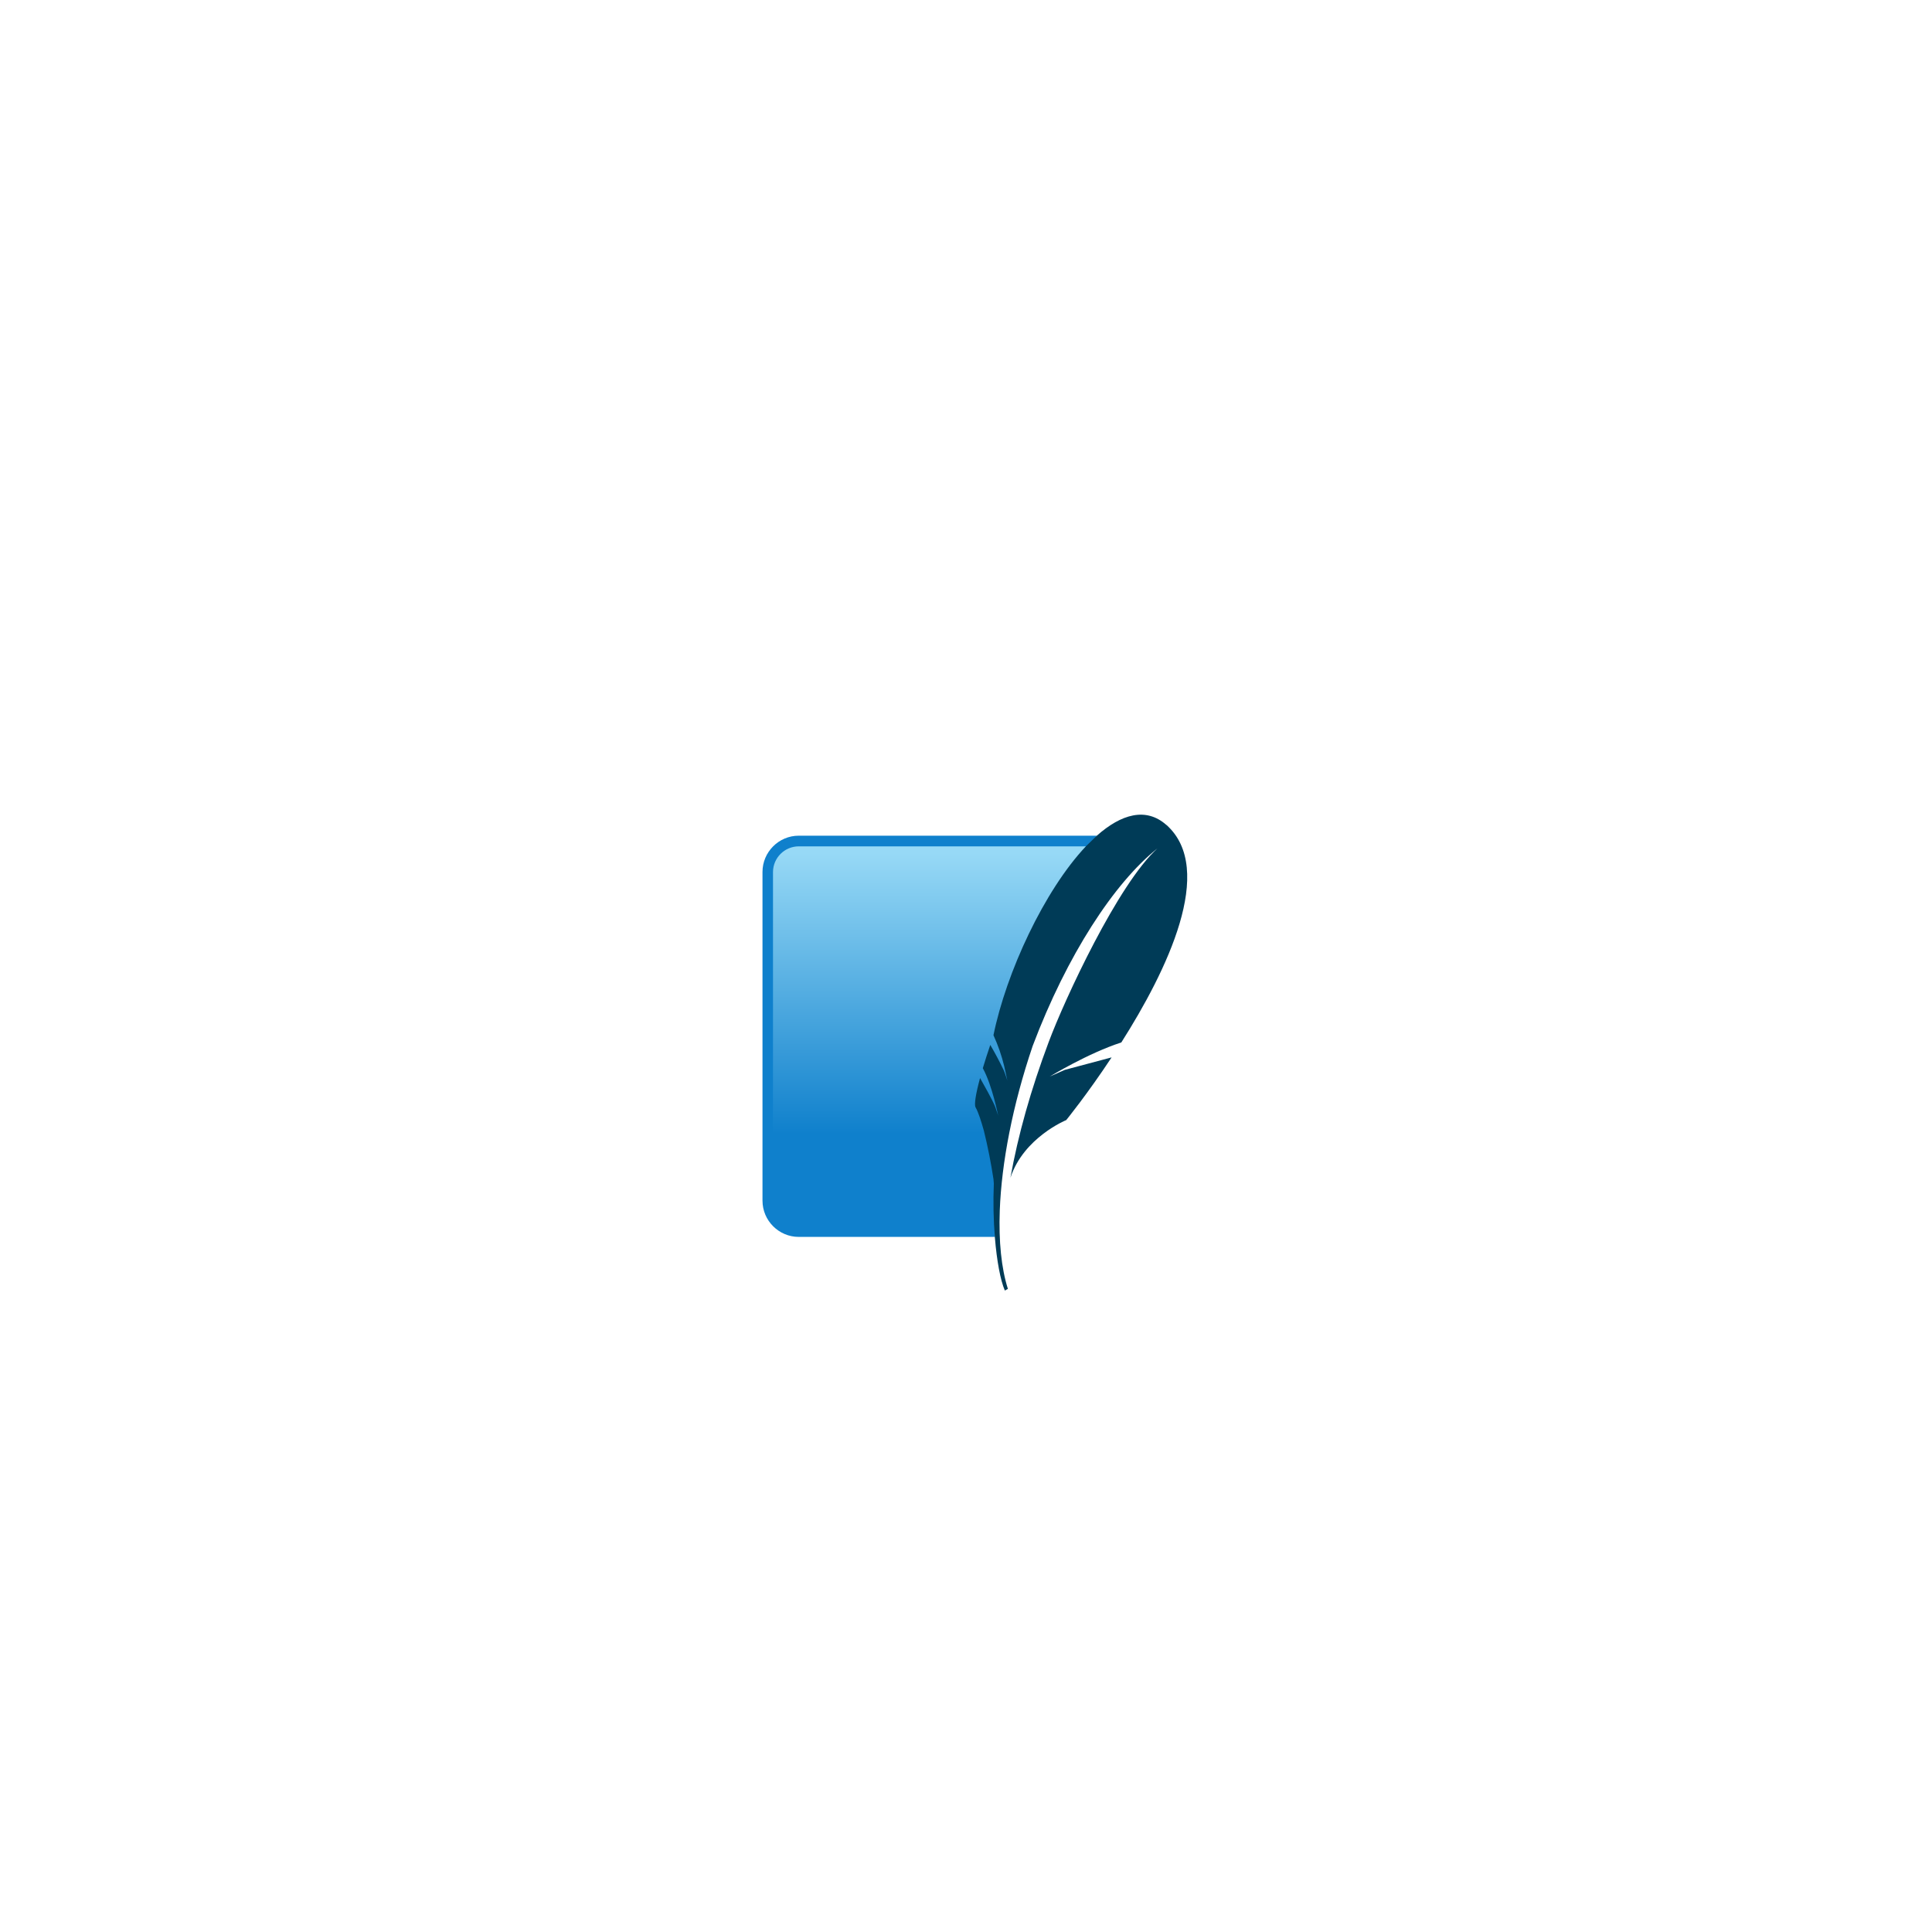
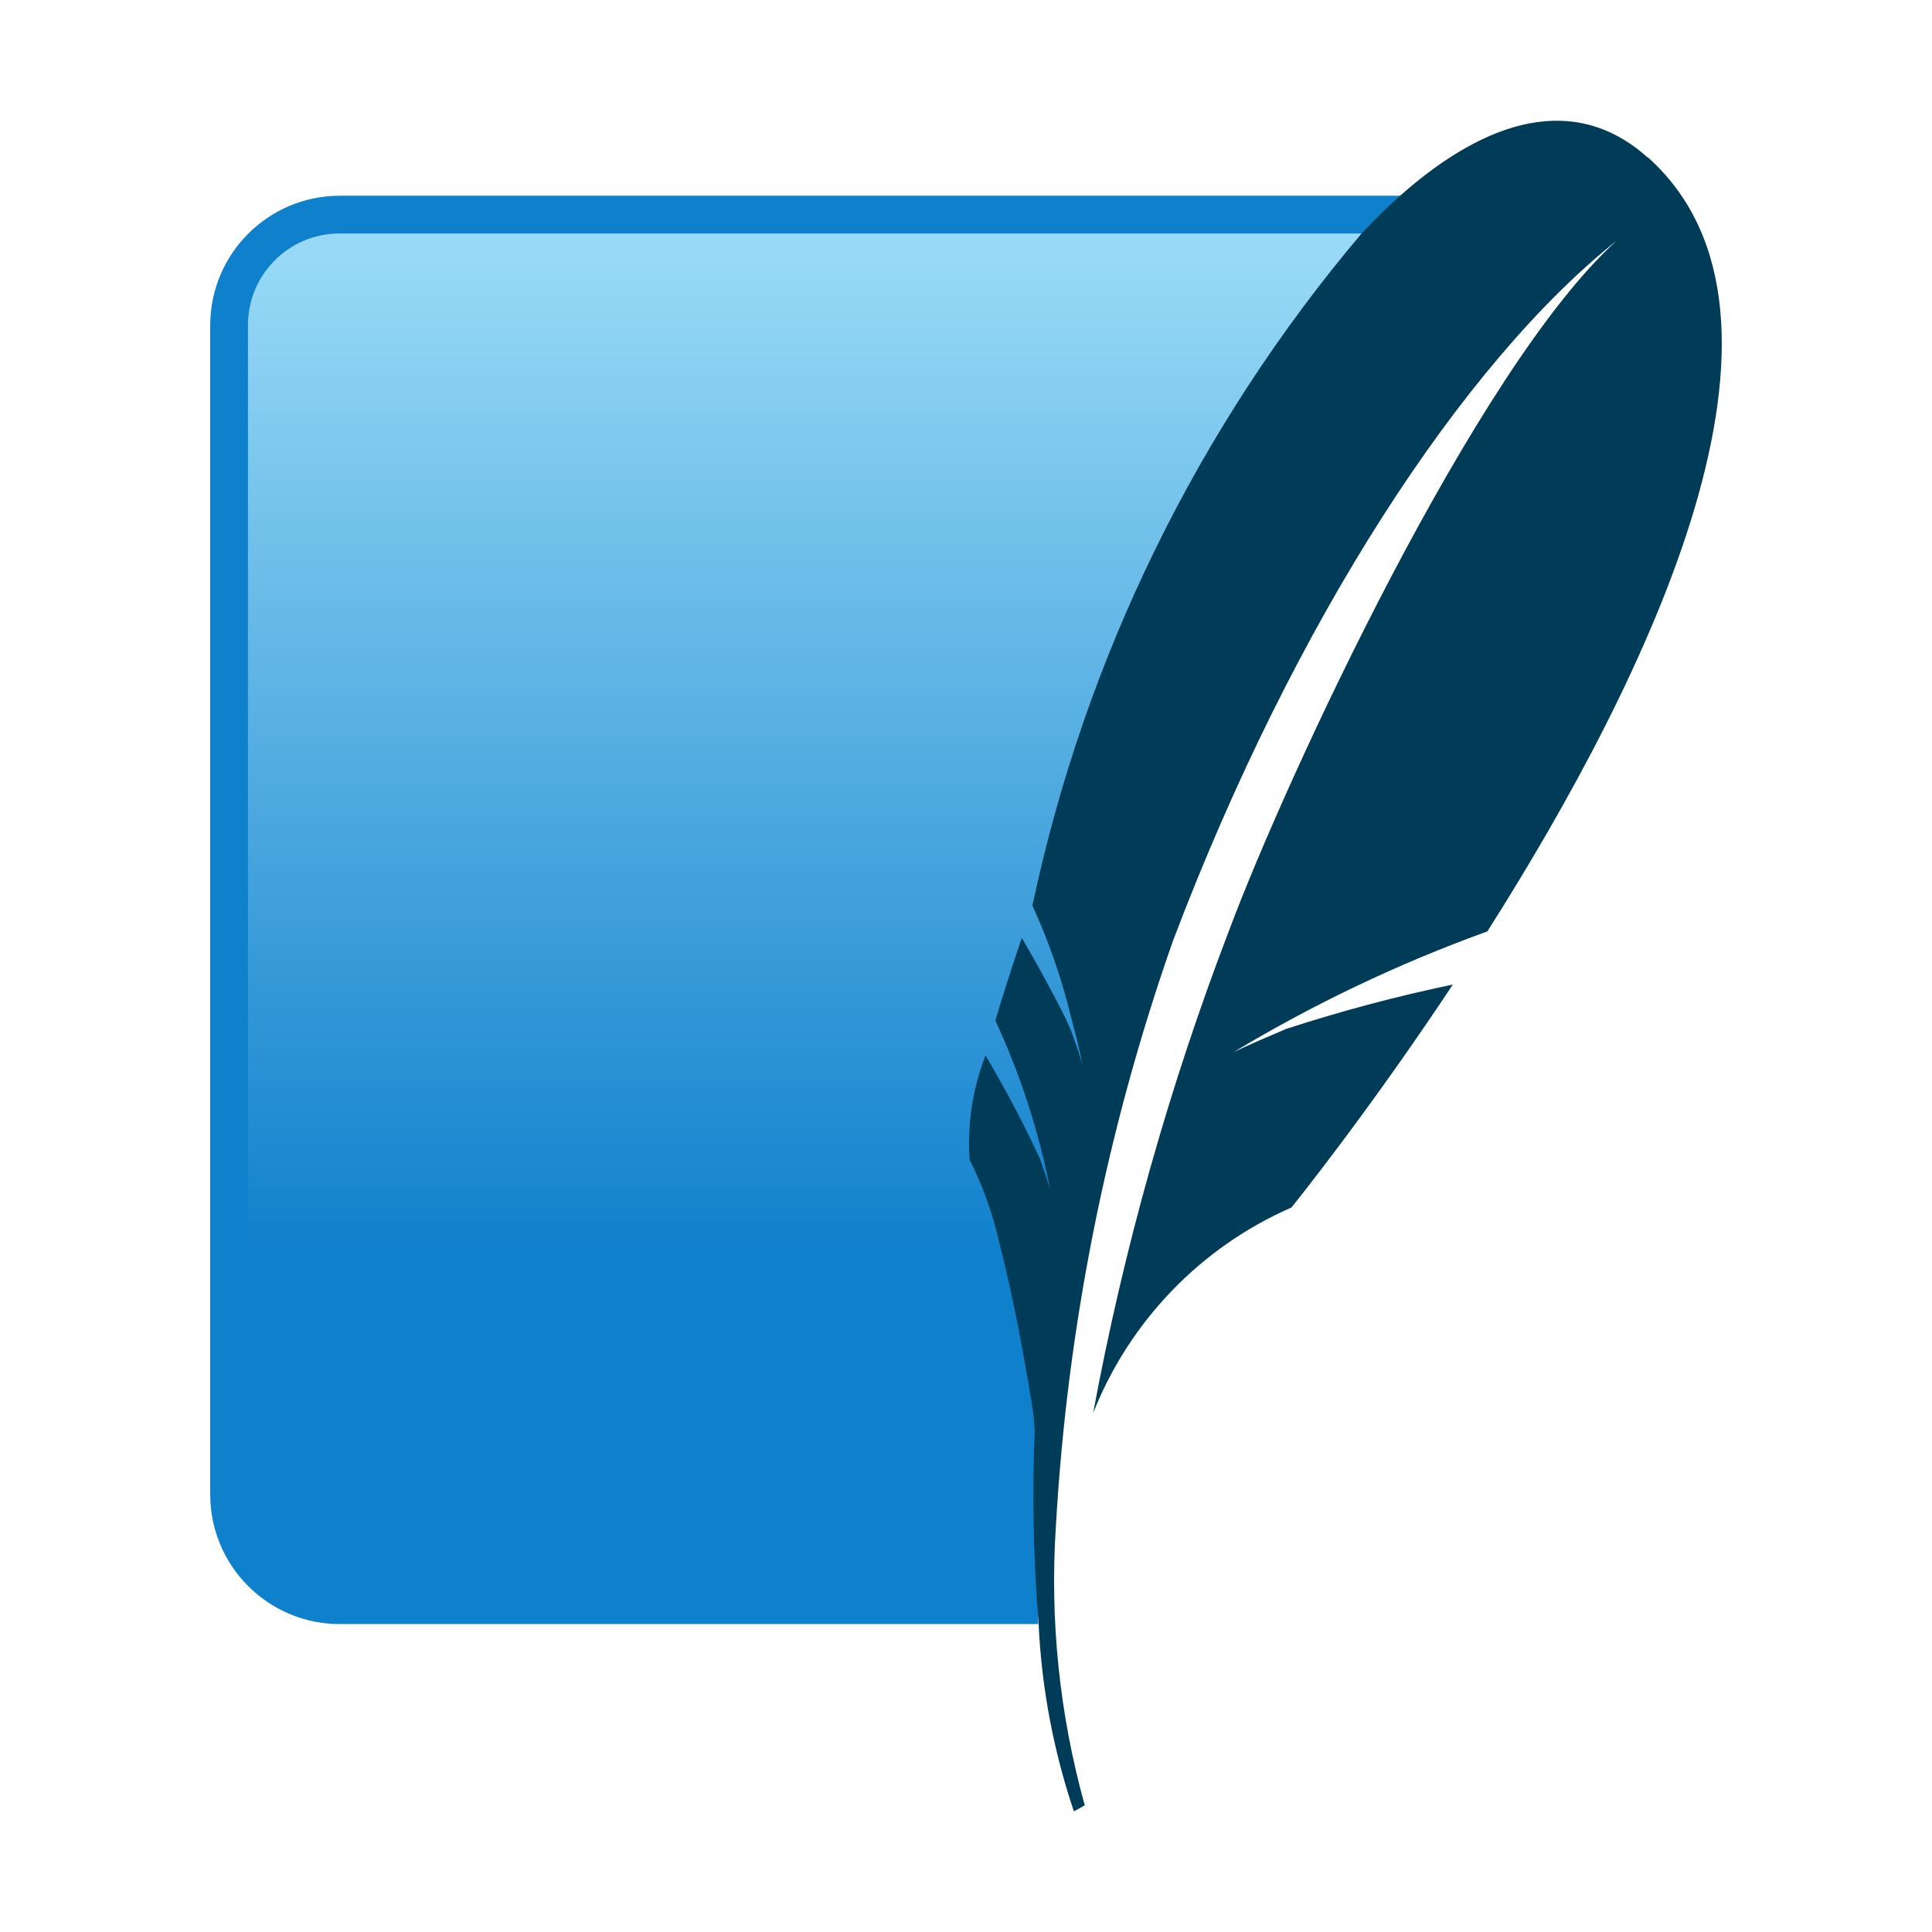
- <svg xmlns="http://www.w3.org/2000/svg" width="2500" height="2500" viewBox="-0.716 -11.241 7.742 26.658" preserveAspectRatio="xMidYMid">
+ <svg xmlns="http://www.w3.org/2000/svg" width="800px" height="800px" viewBox="0 0 32 32">
  <defs>
-     <linearGradient x1="2.983" y1=".53" x2="2.983" y2="4.744" id="a" gradientUnits="userSpaceOnUse">
-       <stop stop-color="#97d9f6" offset="0%" />
-       <stop stop-color="#0f80cc" offset="92.024%" />
-       <stop stop-color="#0f80cc" offset="100%" />
+     <linearGradient id="a" x1="-118.318" y1="45.638" x2="-116.751" y2="45.638" gradientTransform="matrix(0, 11.486, 11.486, 0, -510.889, 1363.307)" gradientUnits="userSpaceOnUse">
+       <stop offset="0" stop-color="#97d9f6" />
+       <stop offset="0.92" stop-color="#0f80cc" />
+       <stop offset="1" stop-color="#0f80cc" />
    </linearGradient>
  </defs>
-   <path d="M4.96.29H.847c-.276 0-.5.226-.5.5v4.536c0 .276.226.5.5.5h2.71c-.03-1.348.43-3.964 1.404-5.54z" fill="#0f80cc" />
-   <path d="M4.81.437H.847a.356.356 0 0 0-.355.355v4.205c.898-.345 2.245-.642 3.177-.628A28.93 28.93 0 0 1 4.811.437z" fill="url(#a)" />
-   <path d="M5.92.142c-.282-.25-.623-.15-.96.148l-.15.146c-.576.61-1.1 1.742-1.276 2.607a2.38 2.38 0 0 1 .148.426l.022.1.022.102s-.005-.02-.026-.08l-.014-.04a.461.461 0 0 0-.009-.022 4.717 4.717 0 0 0-.187-.352 8.789 8.789 0 0 0-.103.321c.132.242.212.656.212.656s-.007-.027-.04-.12c-.03-.083-.176-.34-.21-.4-.06.22-.083.368-.062.404.04.07.08.2.115.324a7.52 7.52 0 0 1 .132.666l.005.062a6.11 6.11 0 0 0 .015.75c.026.313.075.582.137.726l.042-.023c-.09-.284-.128-.655-.112-1.084.025-.655.175-1.445.454-2.268C4.548 1.938 5.2.94 5.798.464c-.545.492-1.282 2.084-1.502 2.673-.247.66-.422 1.28-.528 1.873.182-.556.77-.796.77-.796s.29-.356.626-.865l-.645.172-.208.092s.53-.323.987-.47c.627-.987 1.31-2.39.622-3.002" fill="#003b57" />
+   <path d="M23.192,3.242H5.623A2.147,2.147,0,0,0,3.482,5.383V24.759A2.147,2.147,0,0,0,5.623,26.9H17.195C17.063,21.142,19.03,9.968,23.192,3.242Z" style="fill:#0f80cc" />
+   <path d="M22.554,3.867H5.623A1.518,1.518,0,0,0,4.107,5.383V23.345a42.01,42.01,0,0,1,13.569-2.684A123.555,123.555,0,0,1,22.554,3.867Z" style="fill:url(#a)" />
+   <path d="M27.29,2.608c-1.2-1.073-2.66-.642-4.1.634-.213.19-.426.4-.638.625A25.4,25.4,0,0,0,17.1,15a10.178,10.178,0,0,1,.634,1.822c.036.14.069.272.1.384.062.265.1.437.1.437s-.022-.083-.113-.346l-.059-.17c-.01-.027-.023-.059-.038-.094-.16-.373-.6-1.16-.8-1.5-.167.493-.315.954-.438,1.371a12.131,12.131,0,0,1,.908,2.8s-.03-.115-.171-.515a19.037,19.037,0,0,0-.9-1.708,4.037,4.037,0,0,0-.264,1.724,6.009,6.009,0,0,1,.493,1.383c.334,1.283.566,2.846.566,2.846s.008.1.02.263a26.145,26.145,0,0,0,.065,3.205,11.362,11.362,0,0,0,.584,3.1l.18-.1a13.859,13.859,0,0,1-.478-4.628,35.269,35.269,0,0,1,1.938-9.688c2.01-5.308,4.8-9.568,7.35-11.6-2.326,2.1-5.474,8.9-6.417,11.418a45.656,45.656,0,0,0-2.254,8A6.211,6.211,0,0,1,21.39,20s1.233-1.521,2.674-3.693a26.206,26.206,0,0,0-2.755.733c-.7.294-.889.394-.889.394a23.939,23.939,0,0,1,4.215-2.007c2.676-4.215,5.592-10.2,2.656-12.824" style="fill:#003b57" />
</svg>
